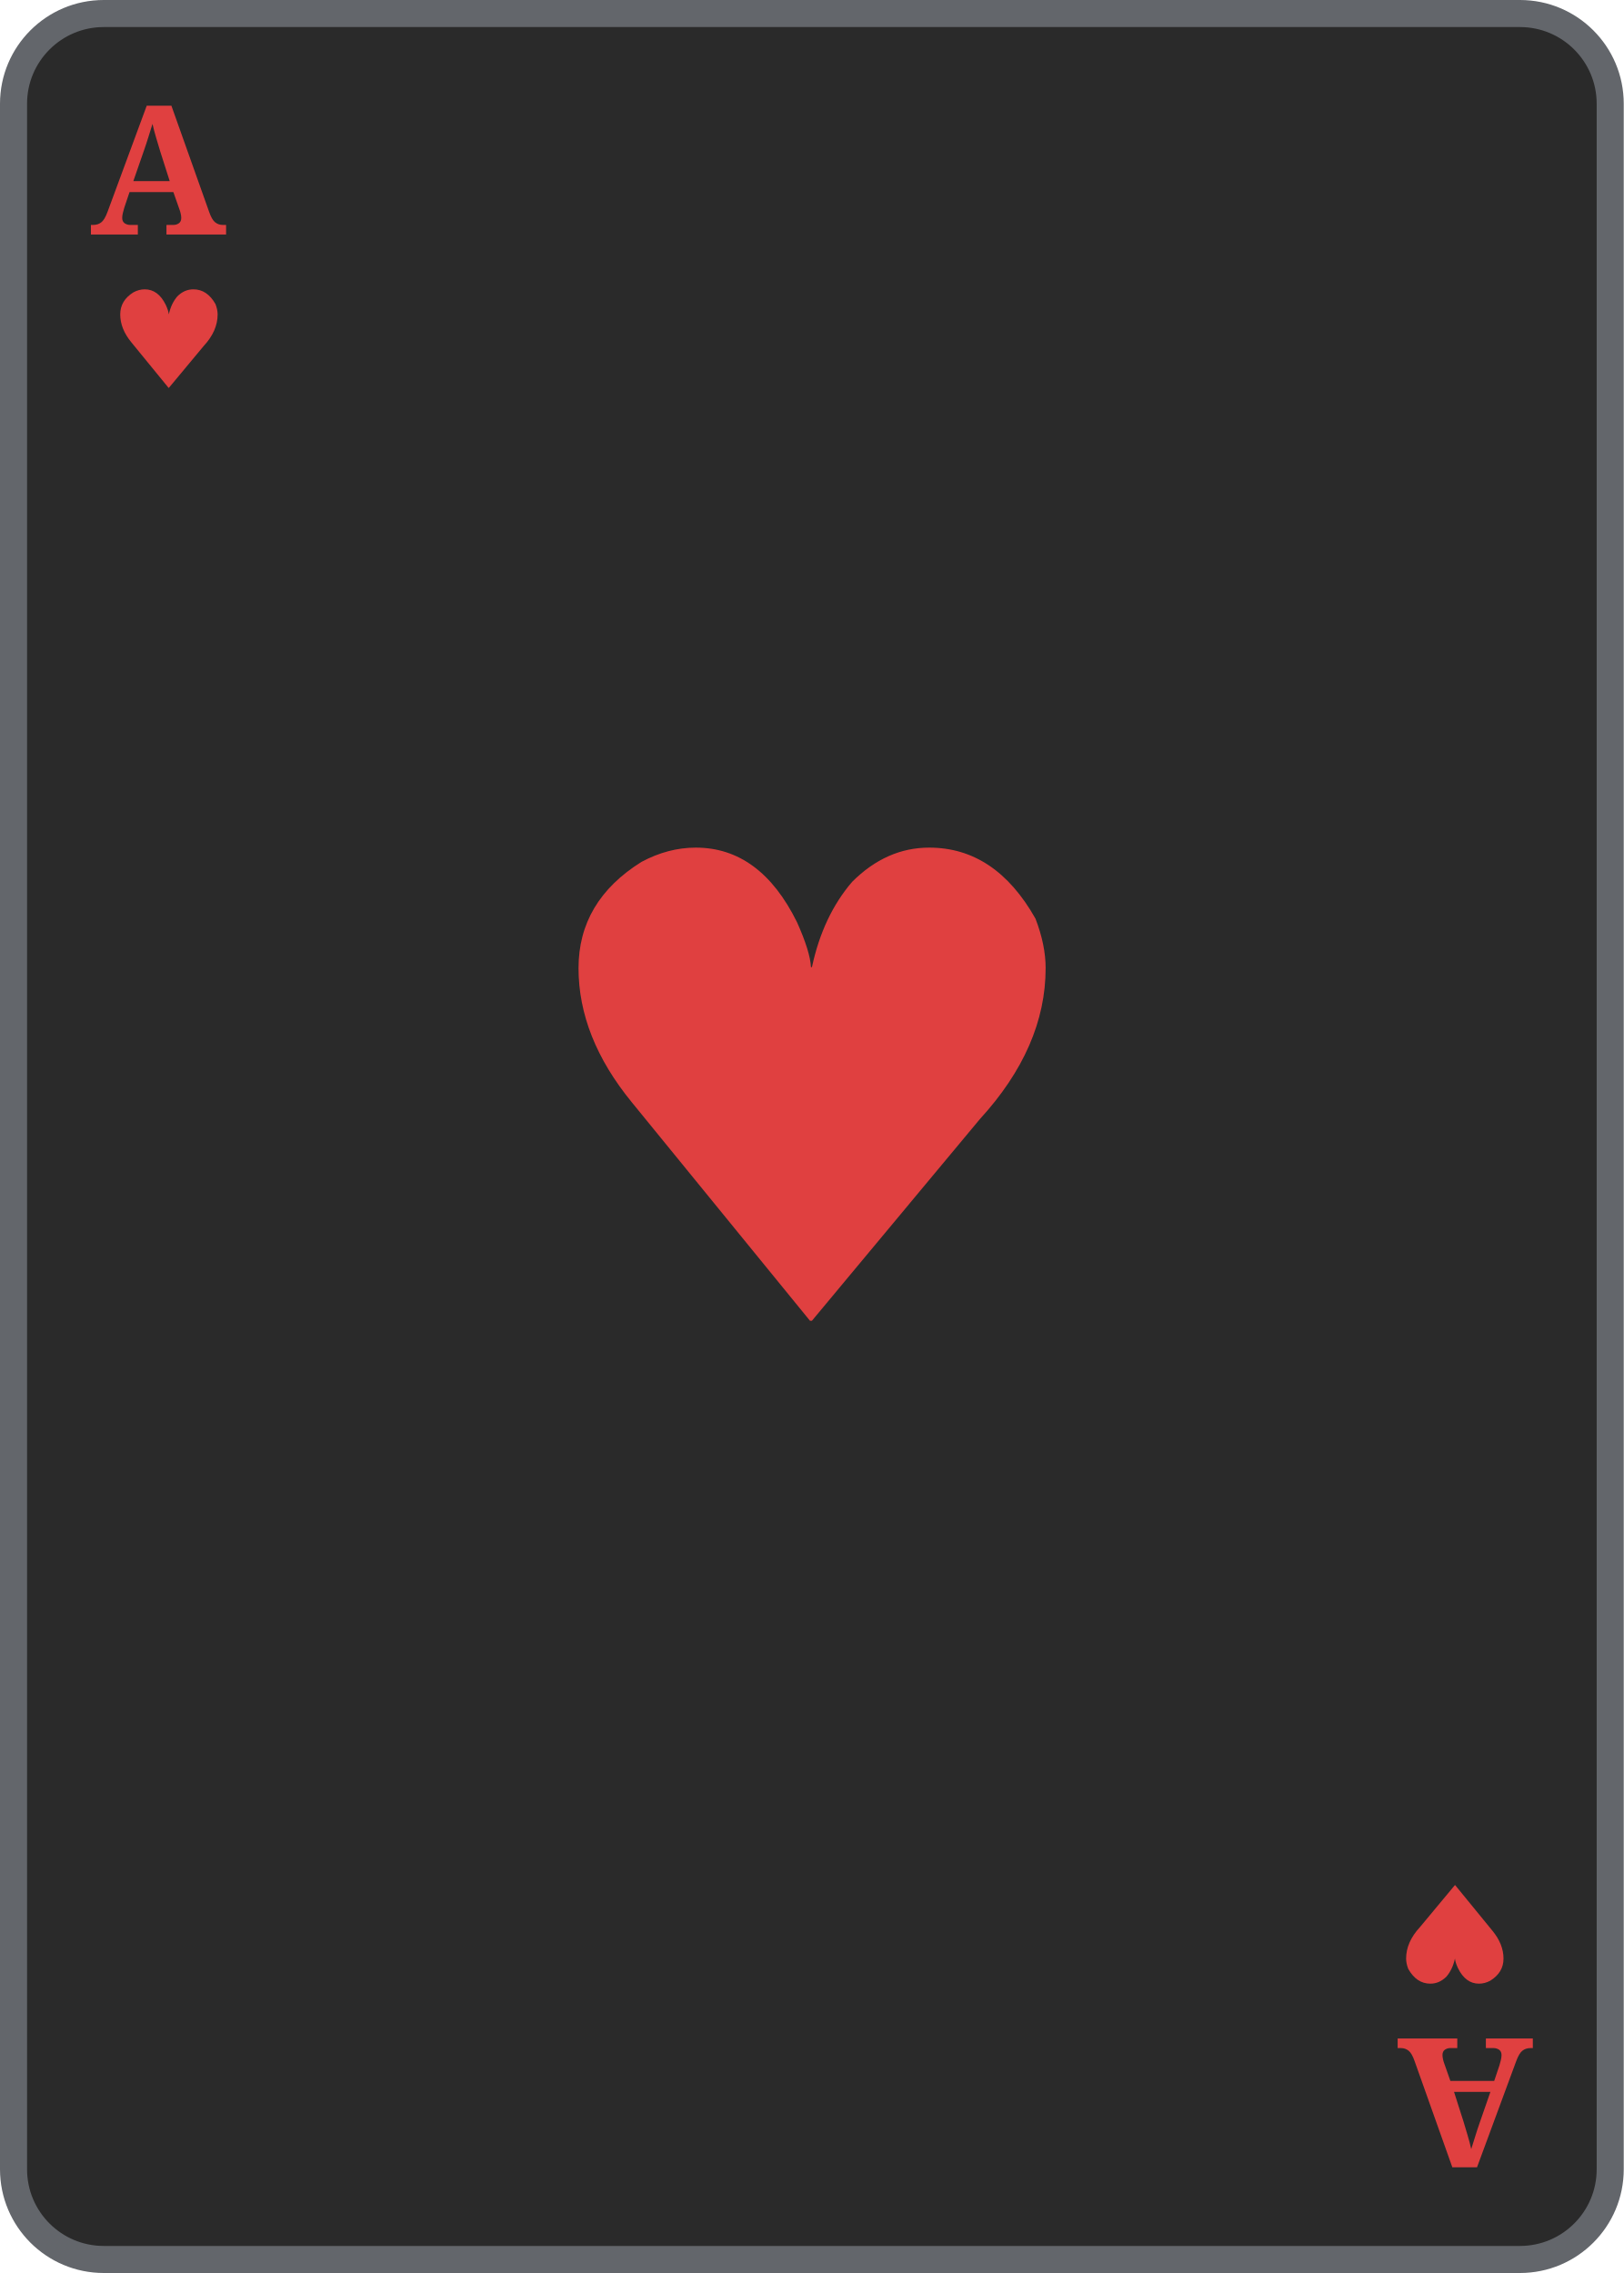
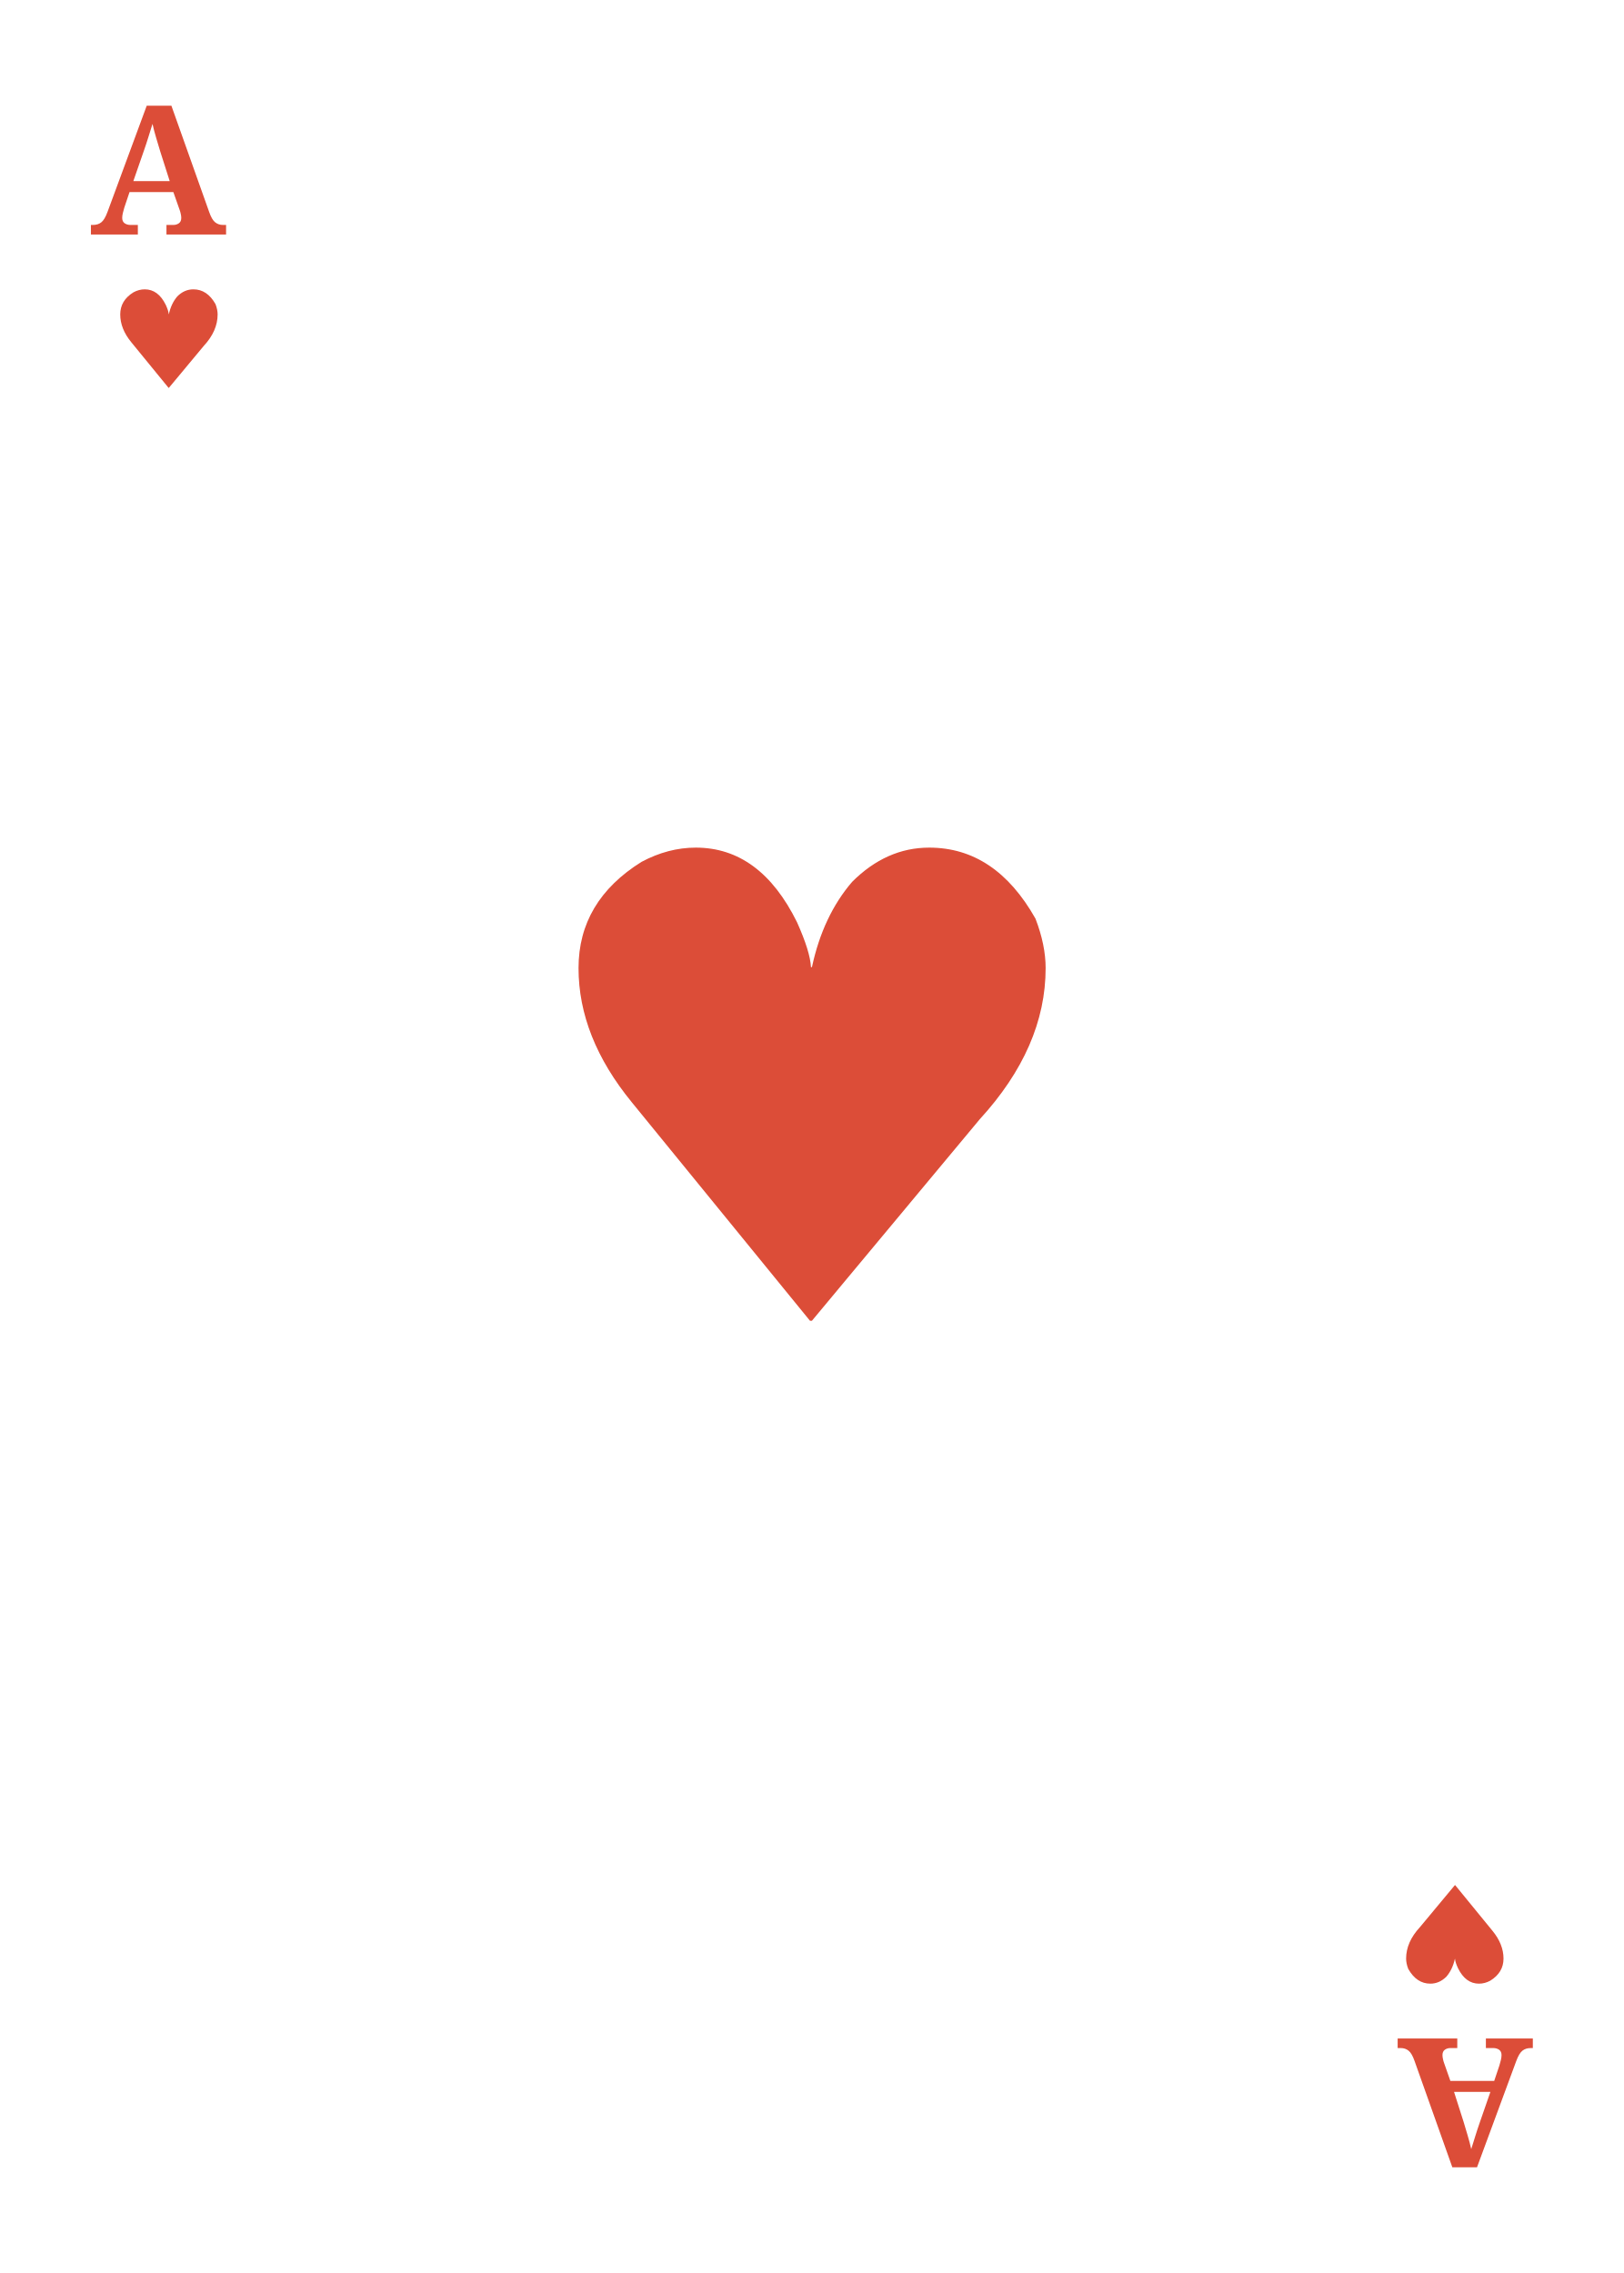
<svg xmlns="http://www.w3.org/2000/svg" viewBox="0 0 180 252" width="180" height="252">
-   <rect x="1.5" y="1.5" width="177" height="249" rx="10" fill="#2a2a2a" stroke="#63666B" stroke-width="3" />
-   <text x="10" y="26" font-family="Georgia, serif" font-size="20" font-weight="bold" fill="#e04040">A</text>
-   <text x="12" y="43" font-family="Georgia, serif" font-size="15" fill="#e04040">♥</text>
+   <text x="10" y="26" font-family="Georgia, serif" font-size="20" font-weight="bold" fill="#dc4d38">A</text>
+   <text x="12" y="43" font-family="Georgia, serif" font-size="15" fill="#dc4d38">♥</text>
  <g transform="rotate(180, 90.0, 126.0)">
-     <text x="10" y="26" font-family="Georgia, serif" font-size="20" font-weight="bold" fill="#e04040">A</text>
-     <text x="12" y="43" font-family="Georgia, serif" font-size="15" fill="#e04040">♥</text>
+     <text x="10" y="26" font-family="Georgia, serif" font-size="20" font-weight="bold" fill="#dc4d38">A</text>
+     <text x="12" y="43" font-family="Georgia, serif" font-size="15" fill="#dc4d38">♥</text>
  </g>
-   <text x="90.0" y="126.0" font-family="Georgia, serif" font-size="72" fill="#e04040" text-anchor="middle" dominant-baseline="middle">♥</text>
+   <text x="90.0" y="126.0" font-family="Georgia, serif" font-size="72" fill="#dc4d38" text-anchor="middle" dominant-baseline="middle">♥</text>
</svg>
